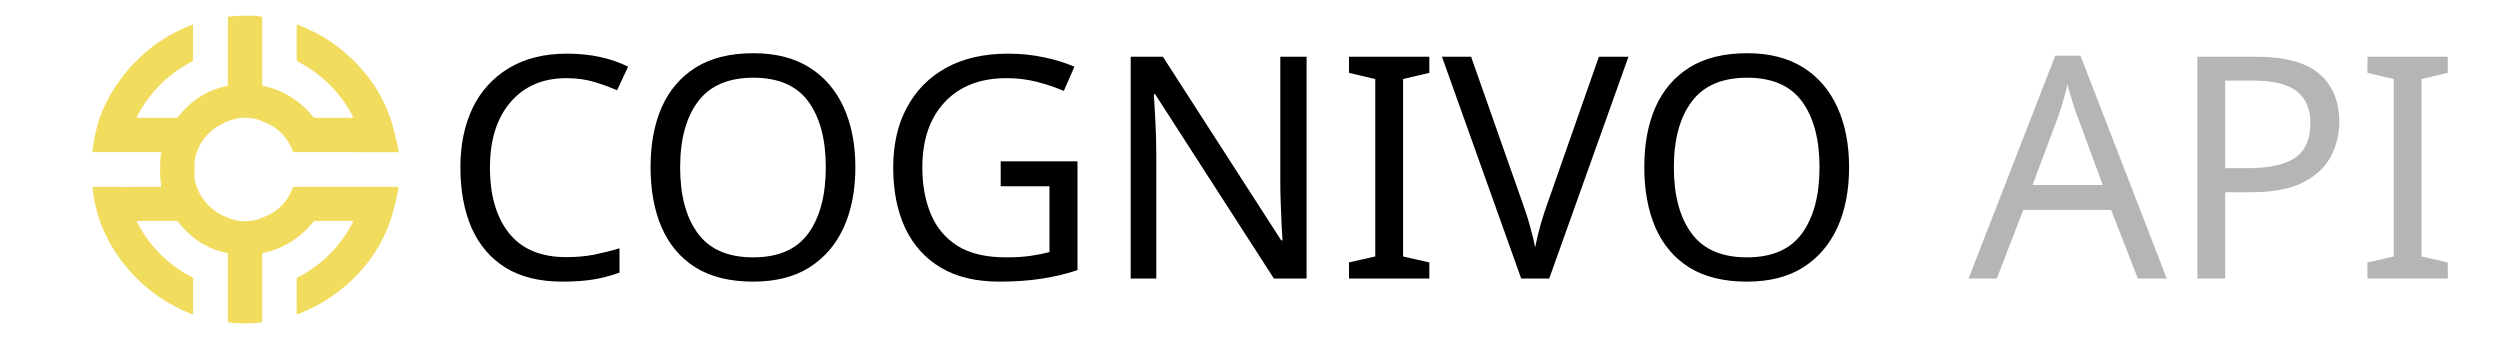
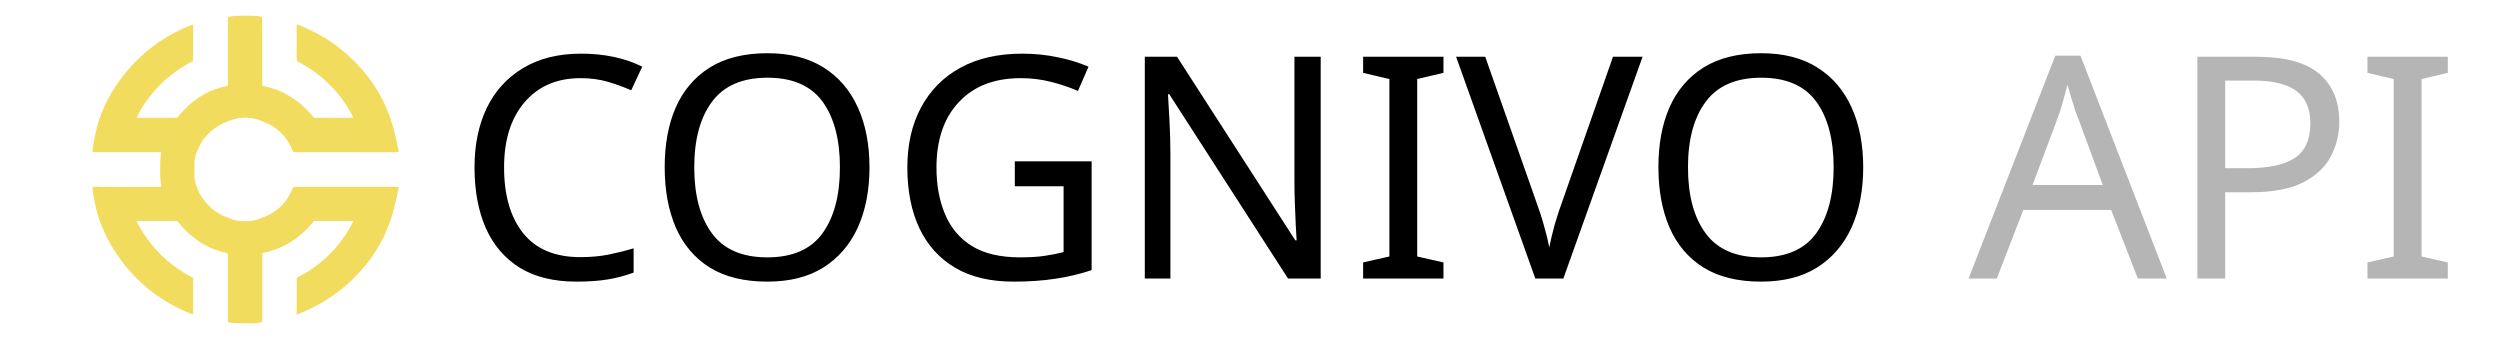
<svg xmlns="http://www.w3.org/2000/svg" version="1.1" id="Capa_1" x="0px" y="0px" width="177px" height="24px" viewBox="0 0 177 24" enable-background="new 0 0 177 24" xml:space="preserve">
  <g>
    <g>
      <path fill="#F1DC5E" d="M24.488,10.773c-1.208,0-2.416,0-3.624,0c-0.104,0-0.114-0.003-0.15-0.105    c-0.062-0.173-0.146-0.337-0.233-0.499c-0.067-0.125-0.149-0.246-0.234-0.363c-0.115-0.159-0.245-0.301-0.385-0.437    c-0.241-0.234-0.51-0.428-0.814-0.574c-0.172-0.083-0.351-0.152-0.526-0.229c-0.133-0.06-0.271-0.106-0.413-0.143    c-0.139-0.036-0.28-0.065-0.426-0.071c-0.082-0.002-0.164-0.014-0.247-0.021c-0.018-0.001-0.038-0.005-0.056-0.003    c-0.225,0.011-0.448,0.025-0.668,0.076c-0.124,0.027-0.241,0.067-0.36,0.103c-0.209,0.061-0.405,0.154-0.6,0.247    c-0.152,0.076-0.299,0.161-0.442,0.254c-0.264,0.173-0.493,0.384-0.704,0.616c-0.157,0.171-0.292,0.361-0.406,0.562    c-0.102,0.186-0.193,0.375-0.262,0.572c-0.035,0.099-0.085,0.195-0.103,0.3c-0.033,0.184-0.071,0.366-0.067,0.556    c0.007,0.297,0,0.597,0.002,0.896c0.002,0.16,0.037,0.314,0.077,0.468c0.047,0.174,0.114,0.34,0.186,0.502    c0.059,0.137,0.129,0.27,0.209,0.395c0.098,0.158,0.204,0.313,0.323,0.455c0.013,0.018,0.026,0.033,0.041,0.051    c0.108,0.113,0.214,0.227,0.332,0.33c0.095,0.082,0.197,0.154,0.297,0.23c0.108,0.082,0.224,0.15,0.341,0.217    c0.164,0.09,0.33,0.174,0.508,0.232c0.04,0.012,0.076,0.039,0.115,0.053c0.13,0.043,0.257,0.092,0.389,0.127    c0.143,0.033,0.285,0.064,0.433,0.076s0.297,0.014,0.447,0.012c0.242-0.008,0.48-0.035,0.713-0.105    c0.138-0.041,0.273-0.086,0.4-0.152c0.038-0.02,0.081-0.029,0.121-0.045c0.185-0.064,0.358-0.156,0.528-0.254    c0.122-0.07,0.239-0.145,0.351-0.229c0.092-0.07,0.177-0.15,0.266-0.227c0.115-0.098,0.212-0.215,0.307-0.332    c0.09-0.109,0.172-0.223,0.246-0.346c0.085-0.143,0.16-0.291,0.232-0.438c0.035-0.074,0.063-0.15,0.092-0.223    c0.02-0.053,0.052-0.078,0.112-0.074c0.164,0.012,0.327-0.008,0.491-0.008c2.216,0,4.432,0,6.646,0    c0.069,0,0.138,0.002,0.206,0.01c0.035,0.002,0.046,0.018,0.043,0.049c0,0.016,0.003,0.033-0.001,0.051    c-0.038,0.115-0.047,0.24-0.077,0.359c-0.029,0.115-0.051,0.234-0.079,0.35c-0.003,0.016-0.003,0.031-0.007,0.045    c-0.036,0.133-0.057,0.273-0.097,0.406c-0.029,0.092-0.045,0.191-0.075,0.287c-0.026,0.084-0.057,0.168-0.068,0.26    c-0.002,0.02-0.016,0.039-0.021,0.059c-0.025,0.109-0.068,0.209-0.093,0.318c-0.019,0.078-0.057,0.154-0.081,0.23    c-0.017,0.055-0.037,0.104-0.054,0.154c-0.058,0.178-0.128,0.346-0.202,0.514c-0.057,0.129-0.11,0.262-0.172,0.389    c-0.073,0.15-0.142,0.303-0.229,0.445c-0.061,0.1-0.112,0.207-0.169,0.307c-0.058,0.104-0.12,0.203-0.183,0.301    c-0.086,0.137-0.177,0.27-0.269,0.402c-0.09,0.131-0.186,0.258-0.276,0.385c-0.069,0.1-0.154,0.188-0.228,0.281    c-0.139,0.178-0.293,0.342-0.442,0.512c-0.064,0.07-0.138,0.135-0.204,0.207c-0.104,0.113-0.215,0.219-0.328,0.322    c-0.121,0.111-0.24,0.225-0.363,0.332c-0.182,0.156-0.372,0.299-0.558,0.449c-0.138,0.109-0.282,0.213-0.429,0.314    c-0.151,0.105-0.304,0.207-0.461,0.303c-0.085,0.051-0.167,0.111-0.255,0.156c-0.192,0.094-0.371,0.211-0.565,0.307    c-0.231,0.113-0.46,0.232-0.703,0.328c-0.095,0.037-0.186,0.078-0.278,0.121c-0.047,0.023-0.098,0.033-0.143,0.063    c-0.018,0.014-0.041,0.01-0.062,0.01c-0.03,0-0.043-0.016-0.045-0.045c0-0.014,0-0.029,0-0.043c0-0.785,0-1.576,0-2.361    c0-0.021,0-0.049,0.002-0.07c0.005-0.041,0.021-0.07,0.061-0.092c0.131-0.068,0.262-0.141,0.391-0.213    c0.086-0.047,0.17-0.102,0.255-0.148c0.103-0.059,0.202-0.123,0.299-0.189c0.213-0.15,0.423-0.303,0.626-0.465    c0.164-0.129,0.321-0.268,0.473-0.41c0.145-0.135,0.289-0.271,0.426-0.418c0.137-0.141,0.26-0.293,0.386-0.445    c0.099-0.117,0.189-0.24,0.282-0.365c0.079-0.104,0.159-0.211,0.232-0.32c0.068-0.102,0.132-0.205,0.196-0.311    c0.098-0.156,0.193-0.314,0.274-0.479c0.023-0.049,0.054-0.094,0.078-0.141c0.029-0.059,0.012-0.088-0.051-0.092    c-0.028,0-0.057,0-0.085,0c-0.844,0-1.689,0-2.534,0c-0.063,0-0.104,0.016-0.143,0.07c-0.057,0.078-0.125,0.146-0.189,0.221    c-0.119,0.137-0.234,0.273-0.367,0.395c-0.23,0.213-0.466,0.416-0.724,0.596c-0.156,0.111-0.317,0.213-0.481,0.311    c-0.089,0.055-0.184,0.098-0.277,0.145c-0.1,0.051-0.196,0.105-0.298,0.145c-0.148,0.057-0.291,0.125-0.441,0.174    c-0.095,0.029-0.19,0.057-0.283,0.088c-0.103,0.039-0.211,0.057-0.317,0.082c-0.038,0.01-0.076,0.023-0.117,0.025    c-0.089,0.002-0.111,0.029-0.111,0.117c0,0.688,0,1.373,0,2.057c0,0.869,0,1.738,0,2.607c0,0.021,0,0.043-0.003,0.063    c-0.011,0.068-0.022,0.08-0.091,0.082c-0.044,0-0.083,0.016-0.124,0.025c-0.086,0.025-0.175,0.023-0.262,0.025    c-0.174,0.01-0.349,0.023-0.525,0.02c-0.159-0.004-0.319,0.004-0.477-0.004c-0.202-0.004-0.403-0.01-0.604-0.027    c-0.098-0.006-0.194-0.039-0.293-0.041c-0.034-0.002-0.051-0.025-0.053-0.057c-0.001-0.02-0.001-0.041-0.001-0.057    c0-1.541,0-3.082,0-4.623c0-0.021-0.001-0.039,0-0.063c0.008-0.082-0.03-0.109-0.105-0.123c-0.175-0.029-0.345-0.078-0.515-0.129    c-0.127-0.039-0.251-0.082-0.375-0.127c-0.21-0.08-0.411-0.178-0.608-0.283c-0.109-0.063-0.222-0.115-0.326-0.184    c-0.106-0.072-0.211-0.146-0.315-0.219c-0.117-0.082-0.226-0.174-0.335-0.262c-0.053-0.043-0.101-0.086-0.151-0.129    c-0.127-0.111-0.249-0.229-0.364-0.352c-0.147-0.16-0.297-0.316-0.426-0.494c-0.04-0.051-0.087-0.074-0.156-0.074    c-0.887,0-1.77,0-2.656,0c-0.117,0-0.134,0.027-0.08,0.127c0.066,0.117,0.131,0.234,0.199,0.352    c0.097,0.168,0.194,0.334,0.303,0.494c0.171,0.254,0.349,0.502,0.542,0.736c0.111,0.137,0.229,0.266,0.347,0.396    c0.117,0.127,0.237,0.252,0.362,0.371c0.112,0.107,0.23,0.211,0.349,0.313c0.112,0.094,0.224,0.189,0.34,0.279    c0.122,0.092,0.245,0.186,0.368,0.275c0.139,0.1,0.283,0.188,0.425,0.283c0.093,0.064,0.195,0.113,0.294,0.17    c0.125,0.066,0.249,0.133,0.374,0.199c0.037,0.021,0.05,0.049,0.05,0.088c-0.001,0.1,0,0.199,0,0.299c0,0.707,0,1.414,0,2.121    c0,0.014,0,0.023,0,0.037c-0.001,0.066-0.034,0.09-0.095,0.057c-0.119-0.059-0.247-0.096-0.367-0.152    c-0.201-0.092-0.404-0.178-0.603-0.279c-0.134-0.068-0.266-0.141-0.398-0.213c-0.165-0.086-0.327-0.18-0.488-0.275    c-0.239-0.143-0.468-0.303-0.696-0.463c-0.147-0.102-0.288-0.213-0.426-0.328c-0.14-0.113-0.282-0.223-0.415-0.348    c-0.141-0.131-0.291-0.256-0.427-0.395c-0.146-0.148-0.296-0.293-0.434-0.449c-0.079-0.092-0.162-0.18-0.239-0.271    c-0.09-0.105-0.183-0.211-0.27-0.32c-0.18-0.223-0.347-0.459-0.511-0.689c-0.079-0.113-0.145-0.232-0.223-0.346    c-0.084-0.121-0.152-0.25-0.228-0.375c-0.079-0.129-0.153-0.266-0.225-0.4c-0.07-0.135-0.137-0.27-0.198-0.406    c-0.095-0.213-0.188-0.424-0.274-0.635c-0.094-0.232-0.175-0.471-0.242-0.711c-0.045-0.16-0.087-0.324-0.125-0.486    c-0.021-0.094-0.045-0.188-0.067-0.283c-0.034-0.152-0.058-0.305-0.087-0.459c-0.03-0.162-0.046-0.328-0.072-0.49    c-0.01-0.061-0.012-0.121-0.014-0.184c0-0.027,0.009-0.043,0.039-0.049c0.028-0.004,0.056-0.008,0.085-0.008    c0.128,0,0.256-0.006,0.384,0c0.099,0.004,0.199,0.012,0.298,0.006c0.054-0.002,0.108-0.006,0.163-0.006    c0.849,0.016,1.699,0.012,2.548,0.008c0.354-0.002,0.706-0.008,1.061-0.008c0.066,0,0.131,0.006,0.198,0.008    c0.072,0.004,0.093-0.025,0.08-0.096c-0.023-0.121-0.032-0.244-0.044-0.366c-0.042-0.416-0.026-0.831-0.02-1.244    c0.002-0.215,0.013-0.431,0.064-0.64c0-0.003,0-0.006,0.002-0.007c0.015-0.096,0.005-0.109-0.091-0.109c-1.552,0-3.104,0-4.655,0    c-0.111,0-0.111,0-0.11-0.108c0.001-0.08,0.018-0.155,0.026-0.231c0.02-0.17,0.046-0.338,0.079-0.505    c0.028-0.141,0.05-0.284,0.085-0.422c0.024-0.094,0.045-0.19,0.068-0.284C6.833,9.111,6.86,8.998,6.895,8.887    C6.924,8.795,6.948,8.702,6.977,8.61c0.03-0.094,0.056-0.19,0.089-0.284C7.104,8.22,7.145,8.115,7.187,8.01    C7.241,7.872,7.3,7.734,7.361,7.599c0.091-0.202,0.19-0.401,0.295-0.596C7.741,6.843,7.832,6.686,7.92,6.527    C7.959,6.458,8.008,6.399,8.045,6.33c0.039-0.072,0.09-0.139,0.134-0.209C8.269,5.975,8.377,5.84,8.473,5.697    c0.076-0.112,0.156-0.22,0.241-0.325c0.11-0.138,0.213-0.278,0.333-0.406C9.123,4.885,9.19,4.795,9.264,4.713    c0.09-0.101,0.185-0.198,0.278-0.295c0.077-0.08,0.157-0.158,0.236-0.236c0.134-0.134,0.28-0.255,0.42-0.382    c0.147-0.134,0.303-0.258,0.457-0.383c0.167-0.135,0.341-0.263,0.518-0.386c0.222-0.153,0.449-0.297,0.679-0.438    c0.108-0.065,0.221-0.126,0.333-0.186c0.102-0.054,0.205-0.108,0.306-0.166c0.056-0.031,0.114-0.054,0.173-0.08    c0.044-0.018,0.082-0.045,0.125-0.065c0.148-0.068,0.297-0.132,0.445-0.197c0.104-0.046,0.207-0.092,0.313-0.131    c0.006-0.003,0.013-0.007,0.019-0.009c0.088-0.034,0.104-0.023,0.104,0.07c0,0.783,0,1.566,0,2.35c0,0.007,0,0.014,0,0.021    c0.011,0.085-0.018,0.134-0.103,0.175c-0.144,0.07-0.286,0.145-0.42,0.234c-0.117,0.078-0.245,0.143-0.363,0.218    c-0.138,0.092-0.273,0.188-0.406,0.286c-0.117,0.085-0.23,0.175-0.342,0.265c-0.109,0.087-0.215,0.177-0.321,0.269    c-0.103,0.09-0.207,0.182-0.304,0.278c-0.126,0.128-0.25,0.257-0.371,0.391c-0.074,0.083-0.148,0.167-0.22,0.251    c-0.092,0.108-0.181,0.218-0.268,0.333c-0.178,0.232-0.34,0.476-0.499,0.723C9.99,7.723,9.933,7.83,9.874,7.935    C9.826,8.021,9.782,8.111,9.731,8.196C9.715,8.224,9.705,8.25,9.693,8.279c-0.016,0.04-0.004,0.056,0.04,0.062    c0.02,0.002,0.038,0,0.057,0c0.883,0,1.766,0,2.649,0.002c0.083,0.001,0.133-0.029,0.183-0.093    c0.107-0.139,0.222-0.272,0.345-0.396c0.127-0.126,0.252-0.257,0.384-0.379c0.145-0.139,0.299-0.269,0.466-0.384    c0.088-0.062,0.173-0.131,0.265-0.189c0.086-0.052,0.17-0.11,0.258-0.161c0.091-0.052,0.179-0.107,0.271-0.154    c0.124-0.063,0.248-0.126,0.38-0.173c0.091-0.031,0.181-0.069,0.271-0.103c0.124-0.048,0.251-0.083,0.379-0.121    c0.131-0.038,0.265-0.068,0.398-0.097c0.086-0.02,0.094-0.031,0.094-0.121c0-1.449,0-2.896,0-4.343c0-0.121,0-0.241,0.001-0.363    c0-0.068,0.005-0.076,0.074-0.087c0.134-0.02,0.267-0.036,0.401-0.046C17,1.101,17.391,1.11,17.781,1.11    c0.105,0.001,0.213,0.005,0.319,0.021c0.002,0,0.004,0.001,0.007,0.001c0.126-0.007,0.249,0.02,0.372,0.045    c0.061,0.013,0.072,0.025,0.075,0.089c0.024,0.396,0.01,0.792,0.01,1.188c0.003,1.164,0.001,2.33,0.001,3.495    c0,0.004,0,0.009,0,0.015c0,0.106,0.022,0.131,0.131,0.139c0.066,0.004,0.125,0.024,0.187,0.042    c0.089,0.025,0.179,0.038,0.266,0.07c0.089,0.031,0.181,0.056,0.27,0.084c0.112,0.037,0.22,0.082,0.331,0.123    c0.121,0.043,0.235,0.104,0.352,0.162c0.08,0.04,0.159,0.085,0.236,0.128c0.084,0.049,0.167,0.098,0.249,0.148    c0.239,0.147,0.464,0.317,0.686,0.489c0.038,0.029,0.072,0.063,0.107,0.093C21.544,7.588,21.7,7.741,21.847,7.9    c0.111,0.122,0.222,0.242,0.321,0.372c0.036,0.047,0.079,0.071,0.145,0.071c0.861-0.002,1.723-0.002,2.583-0.002    c0.019,0,0.039,0.002,0.058,0c0.043-0.004,0.064-0.035,0.041-0.067c-0.066-0.1-0.108-0.211-0.167-0.312    c-0.082-0.139-0.161-0.278-0.245-0.416c-0.041-0.067-0.091-0.128-0.13-0.192c-0.049-0.085-0.113-0.159-0.162-0.243    c-0.032-0.054-0.075-0.097-0.11-0.147c-0.122-0.17-0.258-0.327-0.392-0.485c-0.213-0.256-0.453-0.485-0.691-0.717    c-0.117-0.113-0.243-0.218-0.37-0.321c-0.144-0.119-0.293-0.229-0.44-0.346c-0.043-0.037-0.092-0.065-0.14-0.096    c-0.094-0.063-0.185-0.131-0.283-0.189c-0.164-0.097-0.322-0.204-0.491-0.296c-0.096-0.052-0.194-0.104-0.29-0.157    c-0.042-0.023-0.071-0.051-0.072-0.104C21.01,4.221,21.004,4.19,21.004,4.16c0-0.771,0-1.543-0.001-2.313    c0-0.106,0.021-0.132,0.131-0.083c0.146,0.063,0.296,0.124,0.441,0.189c0.177,0.078,0.354,0.154,0.526,0.243    c0.08,0.042,0.161,0.078,0.24,0.12c0.11,0.058,0.218,0.121,0.328,0.178c0.109,0.056,0.215,0.119,0.318,0.185    c0.145,0.093,0.295,0.178,0.434,0.281c0.125,0.094,0.259,0.175,0.382,0.269c0.175,0.134,0.352,0.263,0.52,0.408    c0.191,0.163,0.378,0.331,0.561,0.502c0.115,0.106,0.229,0.215,0.335,0.328c0.12,0.128,0.241,0.255,0.355,0.388    c0.118,0.139,0.239,0.274,0.353,0.417c0.08,0.099,0.155,0.204,0.232,0.305c0.071,0.093,0.145,0.188,0.209,0.284    c0.096,0.145,0.196,0.287,0.283,0.44c0.053,0.092,0.112,0.179,0.166,0.271c0.126,0.224,0.248,0.451,0.359,0.681    c0.058,0.117,0.111,0.234,0.164,0.353c0.044,0.103,0.083,0.206,0.125,0.309c0.043,0.109,0.088,0.215,0.126,0.323    c0.028,0.081,0.053,0.163,0.079,0.242c0.024,0.08,0.043,0.159,0.073,0.236c0.031,0.076,0.05,0.157,0.073,0.237    c0.033,0.115,0.068,0.23,0.093,0.346c0.02,0.092,0.047,0.179,0.068,0.269c0.044,0.193,0.092,0.386,0.136,0.58    c0.015,0.062,0.02,0.125,0.036,0.188c0.024,0.098,0.043,0.198,0.066,0.298c0.001,0.006,0.004,0.013,0.006,0.02    c0.018,0.103,0.003,0.121-0.103,0.121C26.908,10.773,25.697,10.773,24.488,10.773L24.488,10.773z" />
    </g>
  </g>
  <text transform="matrix(1 0 0 1 139.375 19.7207)" fill="#B5B5B5" font-family="'Poppins-Light'" font-size="22">API</text>
-   <text transform="matrix(1 0 0 1 31.2515 19.7207)" font-family="'Poppins-SemiBold'" font-size="22">COGNIVO</text>
+   <text transform="matrix(1 0 0 1 32.2515 19.7207)" font-family="'Poppins-SemiBold'" font-size="22">COGNIVO</text>
</svg>
